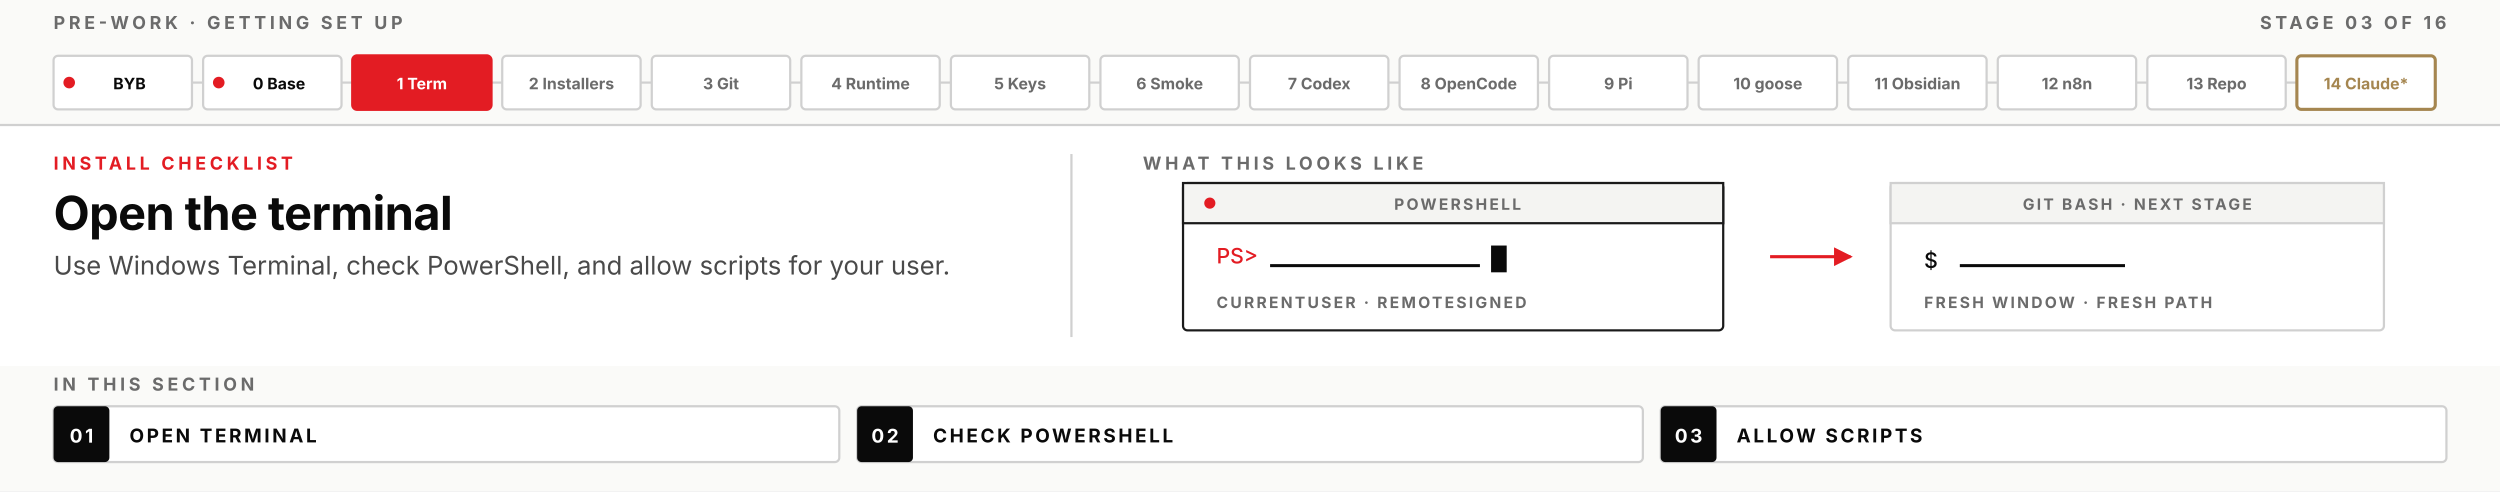
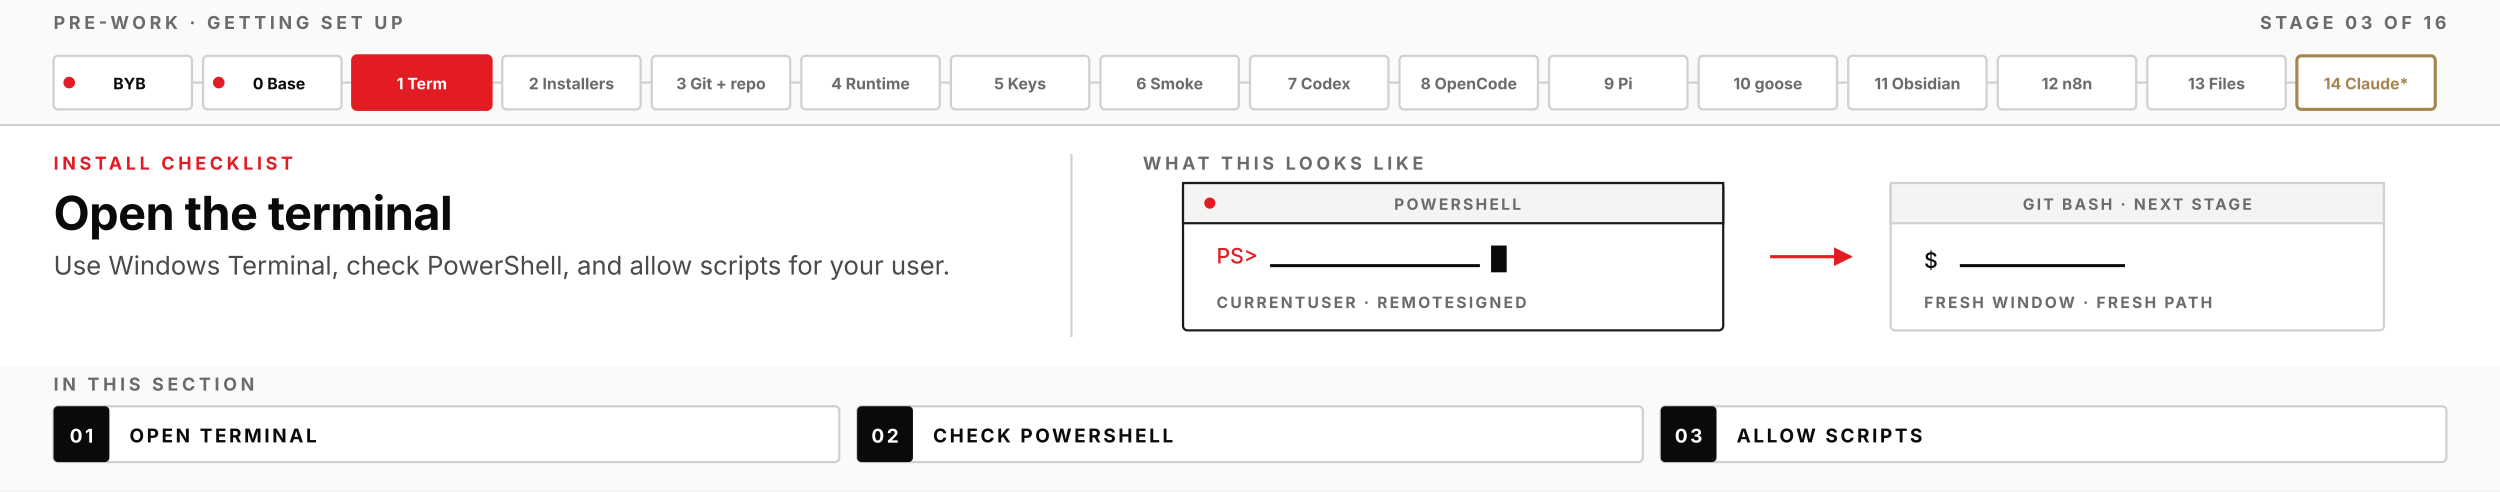
<svg xmlns="http://www.w3.org/2000/svg" viewBox="0 0 1120 220" role="img" aria-labelledby="title-install-pre-work-1-terminal-and-powershell">
  <defs>
    <marker id="arrow" viewBox="0 0 8 8" refX="7" refY="4" markerWidth="6" markerHeight="6" orient="auto-start-reverse">
      <path d="M0 0 8 4 0 8Z" fill="#0A0A0A" />
    </marker>
    <marker id="arrow-red" viewBox="0 0 8 8" refX="7" refY="4" markerWidth="6" markerHeight="6" orient="auto-start-reverse">
      <path d="M0 0 8 4 0 8Z" fill="#E31C23" />
    </marker>
    <style>
      text { font-family: system-ui, "Inter", "Helvetica Neue", Arial, sans-serif; fill: #0A0A0A; }
      .micro { font-size: 8px; font-weight: 650; letter-spacing: 1.65px; }
      .tiny { font-size: 7px; font-weight: 650; letter-spacing: 1px; }
      .railtext { font-size: 7.1px; font-weight: 650; }
      .title { font-size: 21px; font-weight: 680; letter-spacing: -0.25px; }
      .purpose { font-size: 11.5px; font-weight: 430; fill: #4A4A4A; }
      .caption { font-size: 8.5px; font-weight: 650; letter-spacing: 1.15px; }
      .body { font-size: 9.5px; font-weight: 520; }
      .muted { fill: #6B6B6B; }
      .white { fill: #FFFFFF; }
      .red { fill: #E31C23; }
      .gold { fill: #A58650; }
      .line { fill: none; stroke: #0A0A0A; stroke-width: 1.35; vector-effect: non-scaling-stroke; }
      .hair { fill: none; stroke: #D0D0D0; stroke-width: 1; vector-effect: non-scaling-stroke; }
      .redline { fill: none; stroke: #E31C23; stroke-width: 1.4; vector-effect: non-scaling-stroke; }
      .goldline { fill: none; stroke: #A58650; stroke-width: 1.35; vector-effect: non-scaling-stroke; }
      .dash { stroke-dasharray: 5 4; }
    </style>
  </defs>
  <rect width="1120" height="220" fill="#FFFFFF" />
  <rect x="0" y="0" width="1120" height="56" fill="#FAFAF8" />
  <text x="24" y="13" class="micro muted">PRE-WORK · GETTING SET UP</text>
  <text x="1096" y="13" class="micro muted" text-anchor="end">STAGE 03 OF 16</text>
  <path d="M55 37H1060" class="hair" />
  <rect x="24" y="25" width="62" height="24" rx="2" fill="#FFFFFF" stroke="#D0D0D0" stroke-width="1" />
  <circle cx="31" cy="37" r="2.6" fill="#E31C23" />
  <text x="58" y="40" class="railtext" text-anchor="middle">BYB</text>
  <rect x="91" y="25" width="62" height="24" rx="2" fill="#FFFFFF" stroke="#D0D0D0" stroke-width="1" />
  <circle cx="98" cy="37" r="2.6" fill="#E31C23" />
  <text x="125" y="40" class="railtext" text-anchor="middle">0 Base</text>
  <rect x="158" y="25" width="62" height="24" rx="2" fill="#E31C23" stroke="#E31C23" stroke-width="1.4" />
  <text x="189" y="40" class="railtext white" text-anchor="middle">1 Term</text>
  <rect x="225" y="25" width="62" height="24" rx="2" fill="#FFFFFF" stroke="#D0D0D0" stroke-width="1" />
  <text x="256" y="40" class="railtext muted" text-anchor="middle">2 Installers</text>
  <rect x="292" y="25" width="62" height="24" rx="2" fill="#FFFFFF" stroke="#D0D0D0" stroke-width="1" />
-   <text x="323" y="40" class="railtext muted" text-anchor="middle">3 Git</text>
+   <text x="323" y="40" class="railtext muted" text-anchor="middle">3 Git + repo</text>
  <rect x="359" y="25" width="62" height="24" rx="2" fill="#FFFFFF" stroke="#D0D0D0" stroke-width="1" />
  <text x="390" y="40" class="railtext muted" text-anchor="middle">4 Runtime</text>
  <rect x="426" y="25" width="62" height="24" rx="2" fill="#FFFFFF" stroke="#D0D0D0" stroke-width="1" />
  <text x="457" y="40" class="railtext muted" text-anchor="middle">5 Keys</text>
  <rect x="493" y="25" width="62" height="24" rx="2" fill="#FFFFFF" stroke="#D0D0D0" stroke-width="1" />
  <text x="524" y="40" class="railtext muted" text-anchor="middle">6 Smoke</text>
  <rect x="560" y="25" width="62" height="24" rx="2" fill="#FFFFFF" stroke="#D0D0D0" stroke-width="1" />
  <text x="591" y="40" class="railtext muted" text-anchor="middle">7 Codex</text>
  <rect x="627" y="25" width="62" height="24" rx="2" fill="#FFFFFF" stroke="#D0D0D0" stroke-width="1" />
  <text x="658" y="40" class="railtext muted" text-anchor="middle">8 OpenCode</text>
  <rect x="694" y="25" width="62" height="24" rx="2" fill="#FFFFFF" stroke="#D0D0D0" stroke-width="1" />
  <text x="725" y="40" class="railtext muted" text-anchor="middle">9 Pi</text>
  <rect x="761" y="25" width="62" height="24" rx="2" fill="#FFFFFF" stroke="#D0D0D0" stroke-width="1" />
  <text x="792" y="40" class="railtext muted" text-anchor="middle">10 goose</text>
  <rect x="828" y="25" width="62" height="24" rx="2" fill="#FFFFFF" stroke="#D0D0D0" stroke-width="1" />
  <text x="859" y="40" class="railtext muted" text-anchor="middle">11 Obsidian</text>
  <rect x="895" y="25" width="62" height="24" rx="2" fill="#FFFFFF" stroke="#D0D0D0" stroke-width="1" />
  <text x="926" y="40" class="railtext muted" text-anchor="middle">12 n8n</text>
  <rect x="962" y="25" width="62" height="24" rx="2" fill="#FFFFFF" stroke="#D0D0D0" stroke-width="1" />
-   <text x="993" y="40" class="railtext muted" text-anchor="middle">13 Repo</text>
+   <text x="993" y="40" class="railtext muted" text-anchor="middle">13 Files</text>
  <rect x="1029" y="25" width="62" height="24" rx="2" fill="#FFFFFF" stroke="#A58650" stroke-width="1.4" />
  <text x="1060" y="40" class="railtext gold" text-anchor="middle">14 Claude*</text>
  <path d="M0 56H1120" class="hair" />
  <text x="24" y="76" class="micro red">INSTALL CHECKLIST</text>
  <text x="24" y="103" class="title">Open the terminal</text>
  <text x="24" y="123" class="purpose">Use Windows Terminal, check PowerShell, and allow scripts for your user.</text>
  <path d="M480 69V151" class="hair" />
  <text x="512" y="76" class="micro muted">WHAT THIS LOOKS LIKE</text>
  <g aria-label="PowerShell and Bash terminal panes">
    <rect x="530" y="82" width="242" height="66" rx="2" fill="#FFFFFF" stroke="#1A1A1A" />
    <rect x="530" y="82" width="242" height="18" fill="#F4F4F2" stroke="#1A1A1A" />
    <circle cx="542" cy="91" r="2.5" fill="#E31C23" />
    <text x="653" y="94" class="tiny muted" text-anchor="middle">POWERSHELL</text>
    <text x="545" y="118" class="body red">PS&gt;</text>
    <path d="M569 119H663" class="line" />
    <rect x="668" y="110" width="7" height="12" fill="#0A0A0A" />
    <text x="545" y="138" class="tiny muted">CURRENTUSER · REMOTESIGNED</text>
    <path d="M793 115H829" class="redline" marker-end="url(#arrow-red)" />
    <rect x="847" y="82" width="221" height="66" rx="2" fill="#FFFFFF" stroke="#D0D0D0" />
    <rect x="847" y="82" width="221" height="18" fill="#F4F4F2" stroke="#D0D0D0" />
    <text x="957.5" y="94" class="tiny muted" text-anchor="middle">GIT BASH · NEXT STAGE</text>
    <text x="862" y="120" class="body">$</text>
    <path d="M878 119H952" class="line" />
    <text x="862" y="138" class="tiny muted">FRESH WINDOW · FRESH PATH</text>
  </g>
  <rect x="0" y="164" width="1120" height="56" fill="#FAFAF8" />
  <text x="24" y="175" class="micro muted">IN THIS SECTION</text>
  <rect x="24.00" y="182" width="352.00" height="25" rx="2" fill="#FFFFFF" stroke="#D0D0D0" />
  <rect x="24.00" y="182" width="25" height="25" rx="2" fill="#0A0A0A" />
  <text x="36.50" y="198.3" class="caption white" text-anchor="middle">01</text>
  <text x="58.00" y="198.2" class="caption">OPEN TERMINAL</text>
  <rect x="384.00" y="182" width="352.00" height="25" rx="2" fill="#FFFFFF" stroke="#D0D0D0" />
  <rect x="384.00" y="182" width="25" height="25" rx="2" fill="#0A0A0A" />
  <text x="396.50" y="198.3" class="caption white" text-anchor="middle">02</text>
  <text x="418.00" y="198.2" class="caption">CHECK POWERSHELL</text>
  <rect x="744.00" y="182" width="352.00" height="25" rx="2" fill="#FFFFFF" stroke="#D0D0D0" />
  <rect x="744.00" y="182" width="25" height="25" rx="2" fill="#0A0A0A" />
  <text x="756.50" y="198.3" class="caption white" text-anchor="middle">03</text>
  <text x="778.00" y="198.2" class="caption">ALLOW SCRIPTS</text>
</svg>
